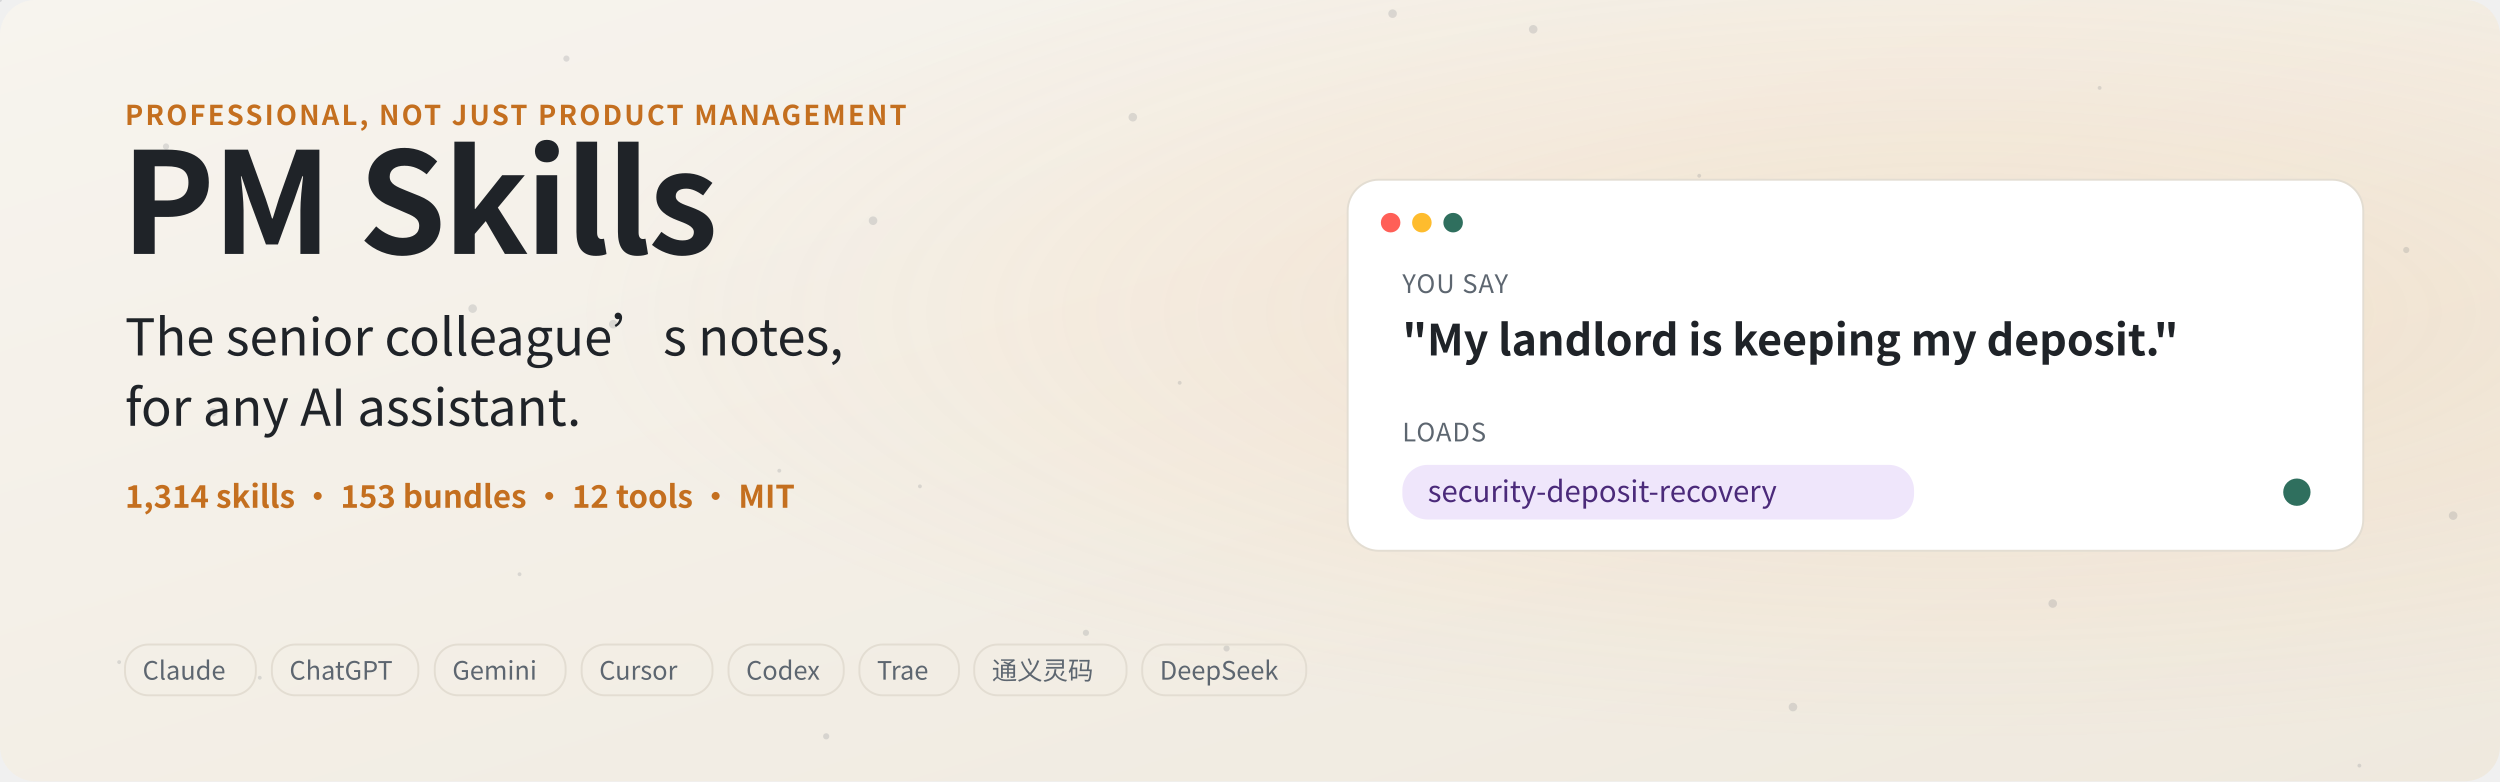
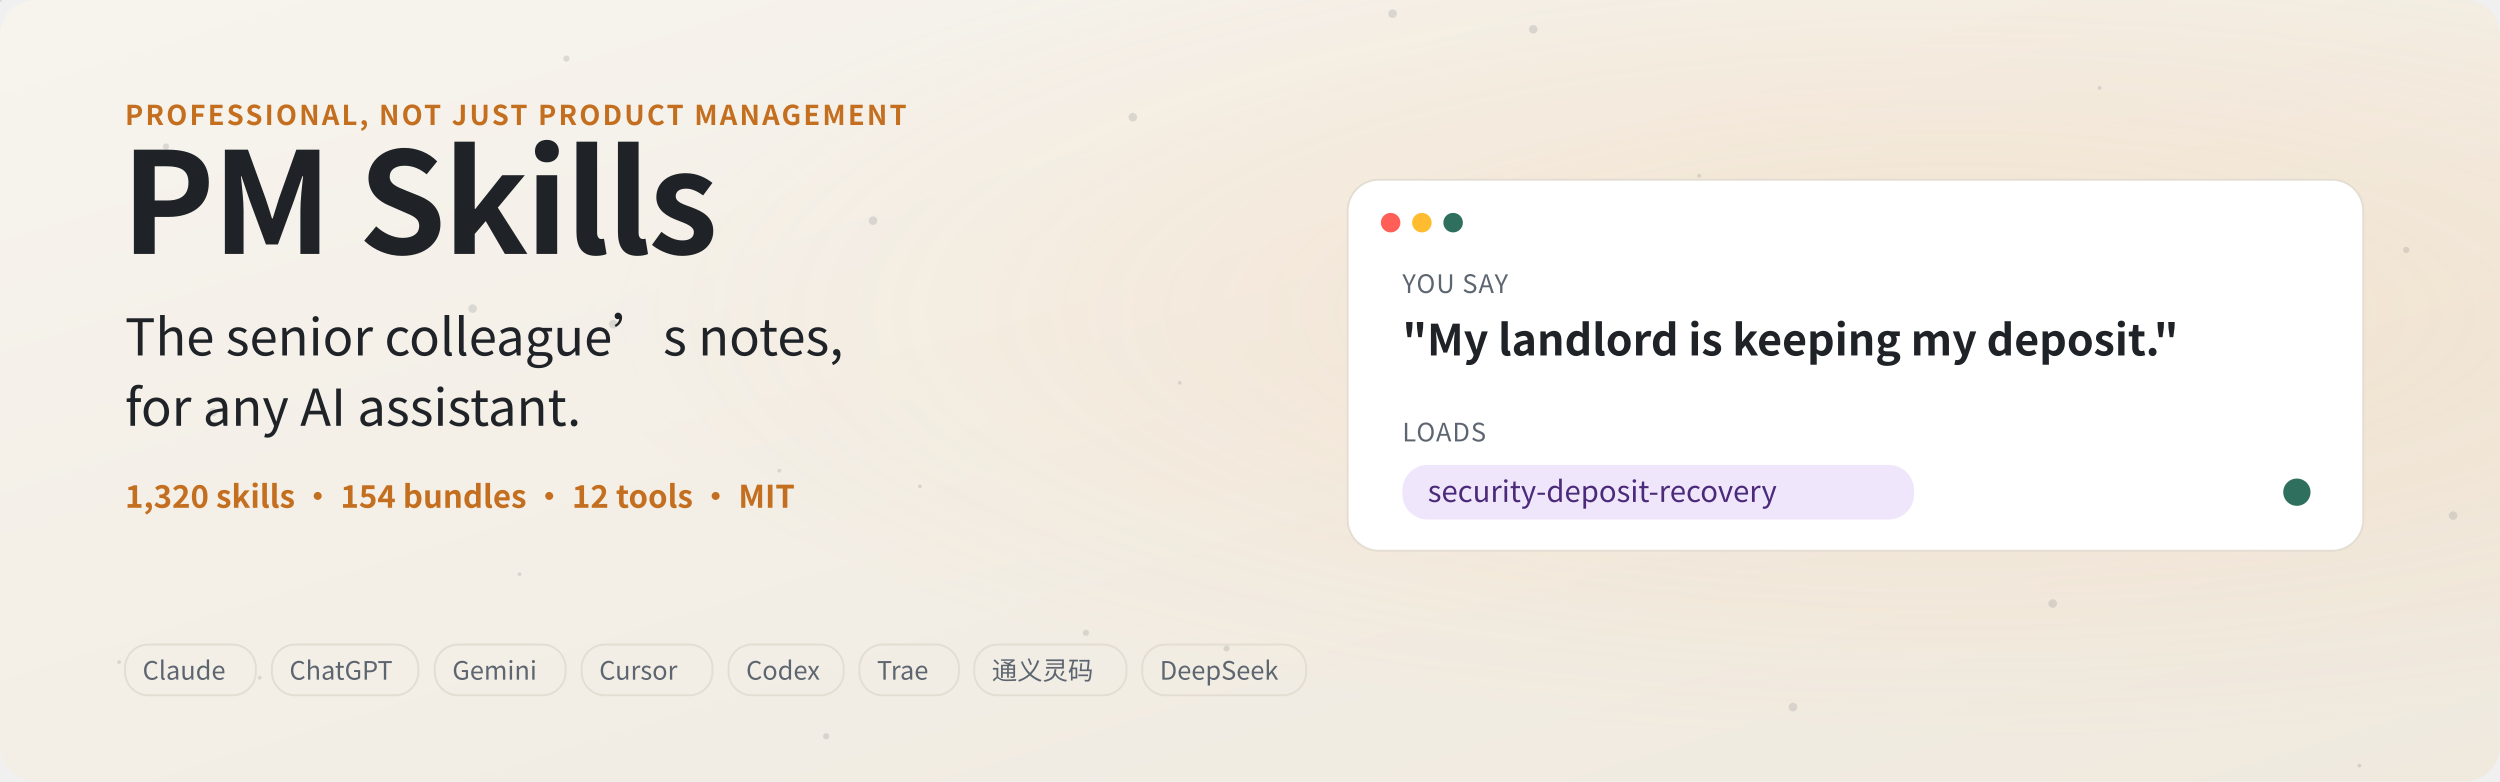
- <svg xmlns="http://www.w3.org/2000/svg" width="1280" height="400" viewBox="0 0 1280 400" role="img" aria-label="PM Skills: 1,314 professional skills for any AI assistant">
+ <svg xmlns="http://www.w3.org/2000/svg" width="1280" height="400" viewBox="0 0 1280 400" role="img" aria-label="PM Skills: 1,320 professional skills for any AI assistant">
  <defs>
    <radialGradient id="glow" cx="78%" cy="40%" r="55%">
      <stop offset="0" stop-color="#f2a65a" stop-opacity=".16" />
      <stop offset="1" stop-color="#f2a65a" stop-opacity="0" />
    </radialGradient>
    <linearGradient id="bgg" x1="0" y1="0" x2="1" y2="1">
      <stop offset="0" stop-color="#f7f4ee" />
      <stop offset="1" stop-color="#efe9de" />
    </linearGradient>
  </defs>
  <style>
text{font-family:-apple-system,BlinkMacSystemFont,"Segoe UI","PingFang SC","Hiragino Sans","Apple SD Gothic Neo","Noto Sans CJK SC","Malgun Gothic","Microsoft YaHei",sans-serif}
@keyframes s0{0%{opacity:0}2.67%{opacity:1}17.33%{opacity:1}20%{opacity:0}100%{opacity:0}}.s0{opacity:1;animation:s0 15s infinite}@keyframes s1{0%{opacity:0}20%{opacity:0}22.67%{opacity:1}37.33%{opacity:1}40%{opacity:0}100%{opacity:0}}.s1{opacity:0;animation:s1 15s infinite}@keyframes s2{0%{opacity:0}40%{opacity:0}42.67%{opacity:1}57.33%{opacity:1}60%{opacity:0}100%{opacity:0}}.s2{opacity:0;animation:s2 15s infinite}@keyframes s3{0%{opacity:0}60%{opacity:0}62.67%{opacity:1}77.33%{opacity:1}80%{opacity:0}100%{opacity:0}}.s3{opacity:0;animation:s3 15s infinite}@keyframes s4{0%{opacity:0}80%{opacity:0}82.67%{opacity:1}97.33%{opacity:1}100%{opacity:0}100%{opacity:0}}.s4{opacity:0;animation:s4 15s infinite}
@keyframes pulse{0%,100%{opacity:.55}50%{opacity:1}}.pulse{animation:pulse 3s ease-in-out infinite}
@keyframes rise{from{opacity:0;transform:translateY(8px)}to{opacity:1;transform:none}}.rise{animation:rise .9s ease-out both}
@media (prefers-reduced-motion: reduce){.s0{animation:none;opacity:1}.s1{animation:none;opacity:0}.s2{animation:none;opacity:0}.s3{animation:none;opacity:0}.s4{animation:none;opacity:0}.pulse,.rise{animation:none;opacity:1}}
</style>
  <rect width="1280" height="400" rx="18" fill="url(#bgg)" />
  <rect width="1280" height="400" rx="18" fill="url(#glow)" />
  <circle cx="0" cy="0" r="1" fill="#5d6670" opacity=".18" />
  <circle cx="157" cy="83" r="1.6" fill="#5d6670" opacity=".18" />
  <circle cx="314" cy="166" r="2.2" fill="#5d6670" opacity=".18" />
  <circle cx="471" cy="249" r="1" fill="#5d6670" opacity=".18" />
  <circle cx="628" cy="332" r="1.6" fill="#5d6670" opacity=".18" />
  <circle cx="785" cy="15" r="2.2" fill="#5d6670" opacity=".18" />
  <circle cx="942" cy="98" r="1" fill="#5d6670" opacity=".18" />
  <circle cx="1099" cy="181" r="1.6" fill="#5d6670" opacity=".18" />
  <circle cx="1256" cy="264" r="2.2" fill="#5d6670" opacity=".18" />
  <circle cx="133" cy="347" r="1" fill="#5d6670" opacity=".18" />
  <circle cx="290" cy="30" r="1.6" fill="#5d6670" opacity=".18" />
  <circle cx="447" cy="113" r="2.2" fill="#5d6670" opacity=".18" />
  <circle cx="604" cy="196" r="1" fill="#5d6670" opacity=".18" />
  <circle cx="761" cy="279" r="1.6" fill="#5d6670" opacity=".18" />
  <circle cx="918" cy="362" r="2.2" fill="#5d6670" opacity=".18" />
  <circle cx="1075" cy="45" r="1" fill="#5d6670" opacity=".18" />
  <circle cx="1232" cy="128" r="1.6" fill="#5d6670" opacity=".18" />
  <circle cx="109" cy="211" r="2.2" fill="#5d6670" opacity=".18" />
  <circle cx="266" cy="294" r="1" fill="#5d6670" opacity=".18" />
  <circle cx="423" cy="377" r="1.6" fill="#5d6670" opacity=".18" />
  <circle cx="580" cy="60" r="2.2" fill="#5d6670" opacity=".18" />
  <circle cx="737" cy="143" r="1" fill="#5d6670" opacity=".18" />
  <circle cx="894" cy="226" r="1.6" fill="#5d6670" opacity=".18" />
  <circle cx="1051" cy="309" r="2.2" fill="#5d6670" opacity=".18" />
  <circle cx="1208" cy="392" r="1" fill="#5d6670" opacity=".18" />
  <circle cx="85" cy="75" r="1.6" fill="#5d6670" opacity=".18" />
  <circle cx="242" cy="158" r="2.2" fill="#5d6670" opacity=".18" />
  <circle cx="399" cy="241" r="1" fill="#5d6670" opacity=".18" />
  <circle cx="556" cy="324" r="1.6" fill="#5d6670" opacity=".18" />
  <circle cx="713" cy="7" r="2.2" fill="#5d6670" opacity=".18" />
  <circle cx="870" cy="90" r="1" fill="#5d6670" opacity=".18" />
  <circle cx="1027" cy="173" r="1.6" fill="#5d6670" opacity=".18" />
  <circle cx="1184" cy="256" r="2.2" fill="#5d6670" opacity=".18" />
  <circle cx="61" cy="339" r="1" fill="#5d6670" opacity=".18" />
  <g class="rise">
    <text x="64" y="64" font-size="14" font-weight="700" fill="#c46f1f" letter-spacing=".08em">PROFESSIONAL, NOT JUST PRODUCT MANAGEMENT</text>
    <text x="62" y="130" font-size="72" font-weight="800" fill="#1f2328" letter-spacing="-.02em">PM Skills</text>
    <text x="64" y="182" font-size="26" fill="#1f2328">The senior colleague’s notes,</text>
    <text x="64" y="218" font-size="26" fill="#1f2328">for any AI assistant.</text>
-     <text x="64" y="260" font-size="16" font-weight="600" fill="#c46f1f">1,314 skills · 153 bundles · 12 tools · MIT</text>
+     <text x="64" y="260" font-size="16" font-weight="600" fill="#c46f1f">1,320 skills · 154 bundles · 12 tools · MIT</text>
  </g>
  <rect x="64" y="330" rx="12" height="26" width="67" fill="none" stroke="#e3ddd2" />
  <text x="73" y="348" font-size="13" fill="#5d6670">Claude</text>
  <rect x="139.2" y="330" rx="12" height="26" width="75" fill="none" stroke="#e3ddd2" />
  <text x="148.2" y="348" font-size="13" fill="#5d6670">ChatGPT</text>
  <rect x="222.6" y="330" rx="12" height="26" width="67" fill="none" stroke="#e3ddd2" />
  <text x="231.6" y="348" font-size="13" fill="#5d6670">Gemini</text>
  <rect x="297.8" y="330" rx="12" height="26" width="67" fill="none" stroke="#e3ddd2" />
  <text x="306.8" y="348" font-size="13" fill="#5d6670">Cursor</text>
  <rect x="373" y="330" rx="12" height="26" width="59" fill="none" stroke="#e3ddd2" />
  <text x="382" y="348" font-size="13" fill="#5d6670">Codex</text>
  <rect x="440" y="330" rx="12" height="26" width="51" fill="none" stroke="#e3ddd2" />
  <text x="449" y="348" font-size="13" fill="#5d6670">Trae</text>
  <rect x="498.8" y="330" rx="12" height="26" width="78" fill="none" stroke="#e3ddd2" />
  <text x="507.8" y="348" font-size="13" fill="#5d6670">通义灵码</text>
  <rect x="584.8" y="330" rx="12" height="26" width="84" fill="none" stroke="#e3ddd2" />
  <text x="593.8" y="348" font-size="13" fill="#5d6670">DeepSeek</text>
  <g>
    <rect x="690" y="92" width="520" height="190" rx="16" fill="#ffffff" stroke="#e3ddd2" />
    <circle cx="712" cy="114" r="5" fill="#ff5f57" />
    <circle cx="728" cy="114" r="5" fill="#febc2e" />
    <circle class="pulse" cx="744" cy="114" r="5" fill="#2f6f5e" />
    <g class="s0">
      <text x="718" y="150" font-size="13" fill="#5d6670" letter-spacing=".04em">YOU SAY</text>
      <text x="718" y="182" font-size="22" font-weight="600" fill="#1f2328">"My landlord is keeping my deposit."</text>
      <text x="718" y="226" font-size="13" fill="#5d6670" letter-spacing=".04em">LOADS</text>
      <rect x="718" y="238" rx="13" height="28" width="262" fill="#efe6fb" />
      <text x="731" y="257" font-size="15" font-family="ui-monospace,SFMono-Regular,Menlo,monospace" fill="#4b2a7a">security-deposit-recovery</text>
      <circle cx="1176" cy="252" r="7" fill="#2f6f5e" />
    </g>
    <g class="s1">
      <text x="718" y="150" font-size="13" fill="#5d6670" letter-spacing=".04em">YOU SAY</text>
      <text x="718" y="182" font-size="22" font-weight="600" fill="#1f2328">"Write the PRD for referrals."</text>
      <text x="718" y="226" font-size="13" fill="#5d6670" letter-spacing=".04em">LOADS</text>
      <rect x="718" y="238" rx="13" height="28" width="137.2" fill="#efe6fb" />
      <text x="731" y="257" font-size="15" font-family="ui-monospace,SFMono-Regular,Menlo,monospace" fill="#4b2a7a">prd-template</text>
      <circle cx="1176" cy="252" r="7" fill="#2f6f5e" />
    </g>
    <g class="s2">
      <text x="718" y="150" font-size="13" fill="#5d6670" letter-spacing=".04em">YOU SAY</text>
      <text x="718" y="182" font-size="22" font-weight="600" fill="#1f2328">"帮我写这周的周报"</text>
      <text x="718" y="226" font-size="13" fill="#5d6670" letter-spacing=".04em">LOADS</text>
      <rect x="718" y="238" rx="13" height="28" width="175.6" fill="#efe6fb" />
      <text x="731" y="257" font-size="15" font-family="ui-monospace,SFMono-Regular,Menlo,monospace" fill="#4b2a7a">cn-weekly-report</text>
      <circle cx="1176" cy="252" r="7" fill="#2f6f5e" />
    </g>
    <g class="s3">
      <text x="718" y="150" font-size="13" fill="#5d6670" letter-spacing=".04em">YOU SAY</text>
      <text x="718" y="182" font-size="22" font-weight="600" fill="#1f2328">"연말정산 어떻게 해요?"</text>
      <text x="718" y="226" font-size="13" fill="#5d6670" letter-spacing=".04em">LOADS</text>
      <rect x="718" y="238" rx="13" height="28" width="271.6" fill="#efe6fb" />
      <text x="731" y="257" font-size="15" font-family="ui-monospace,SFMono-Regular,Menlo,monospace" fill="#4b2a7a">kr-year-end-tax-settlement</text>
      <circle cx="1176" cy="252" r="7" fill="#2f6f5e" />
    </g>
    <g class="s4">
      <text x="718" y="150" font-size="13" fill="#5d6670" letter-spacing=".04em">YOU SAY</text>
      <text x="718" y="182" font-size="22" font-weight="600" fill="#1f2328">"Should we ship on Friday?"</text>
      <text x="718" y="226" font-size="13" fill="#5d6670" letter-spacing=".04em">LOADS</text>
      <rect x="718" y="238" rx="13" height="28" width="137.2" fill="#efe6fb" />
      <text x="731" y="257" font-size="15" font-family="ui-monospace,SFMono-Regular,Menlo,monospace" fill="#4b2a7a">ship-or-slip</text>
      <circle cx="1176" cy="252" r="7" fill="#2f6f5e" />
    </g>
  </g>
</svg>
